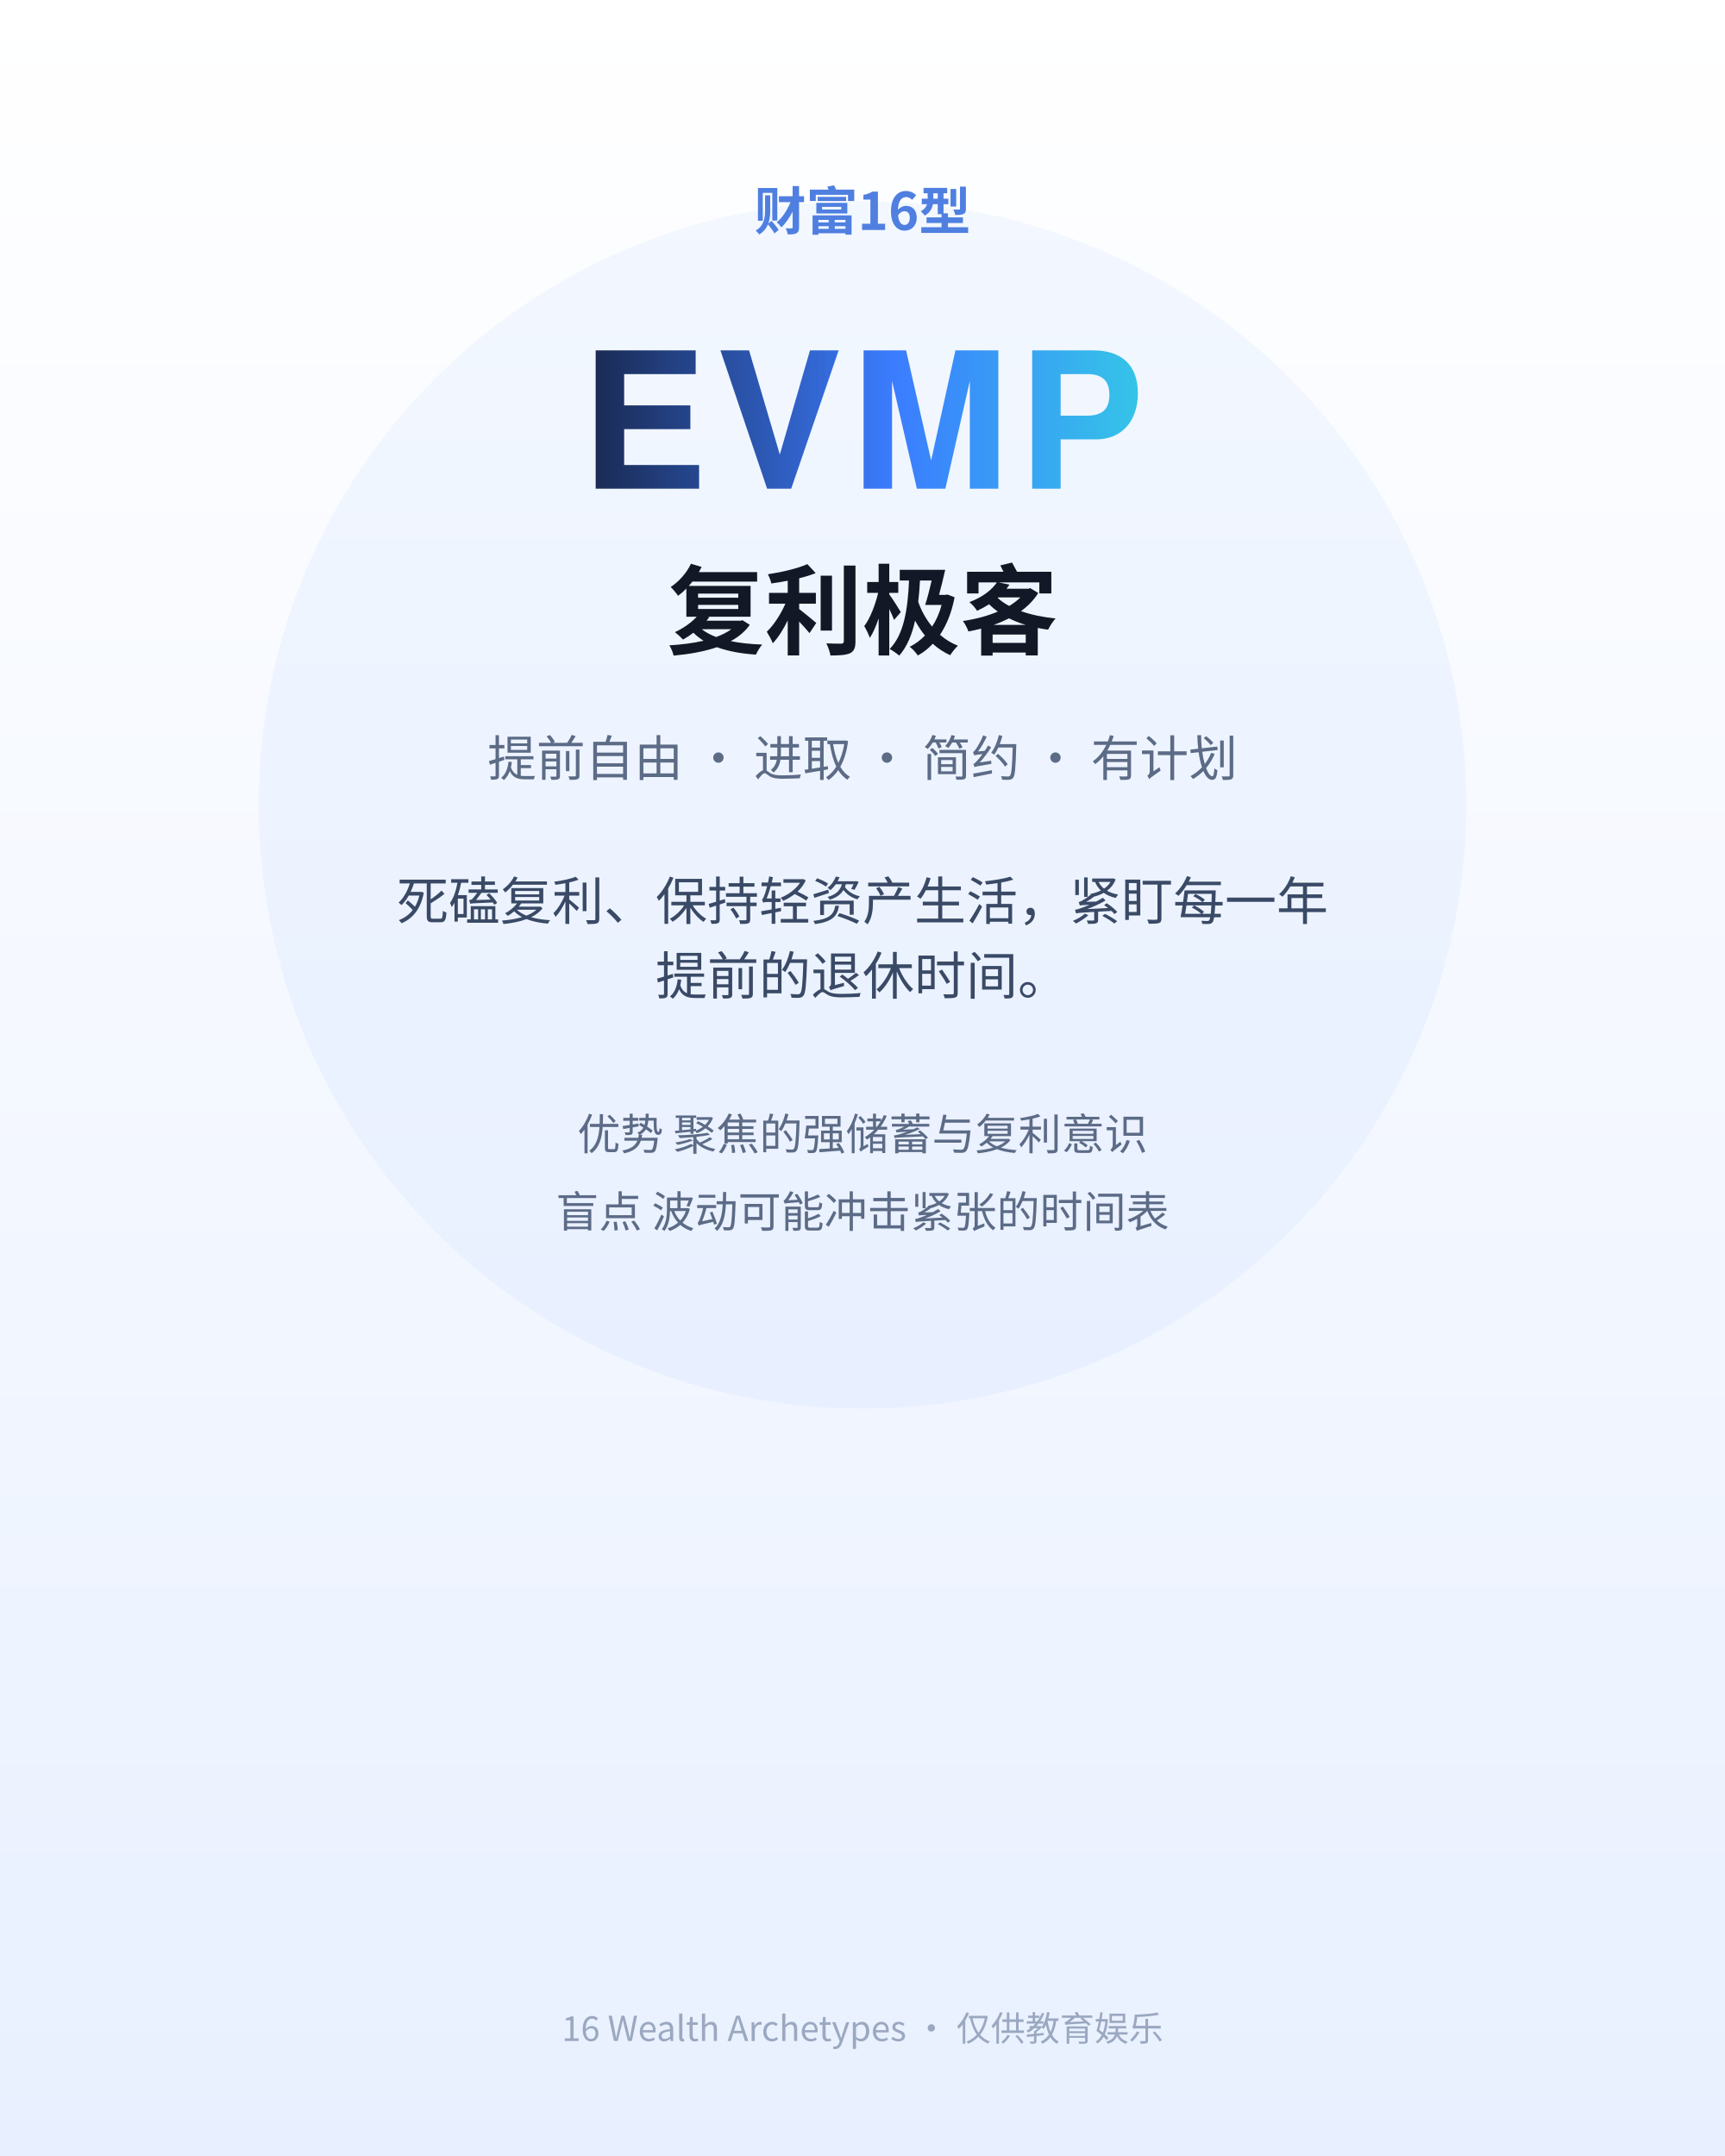
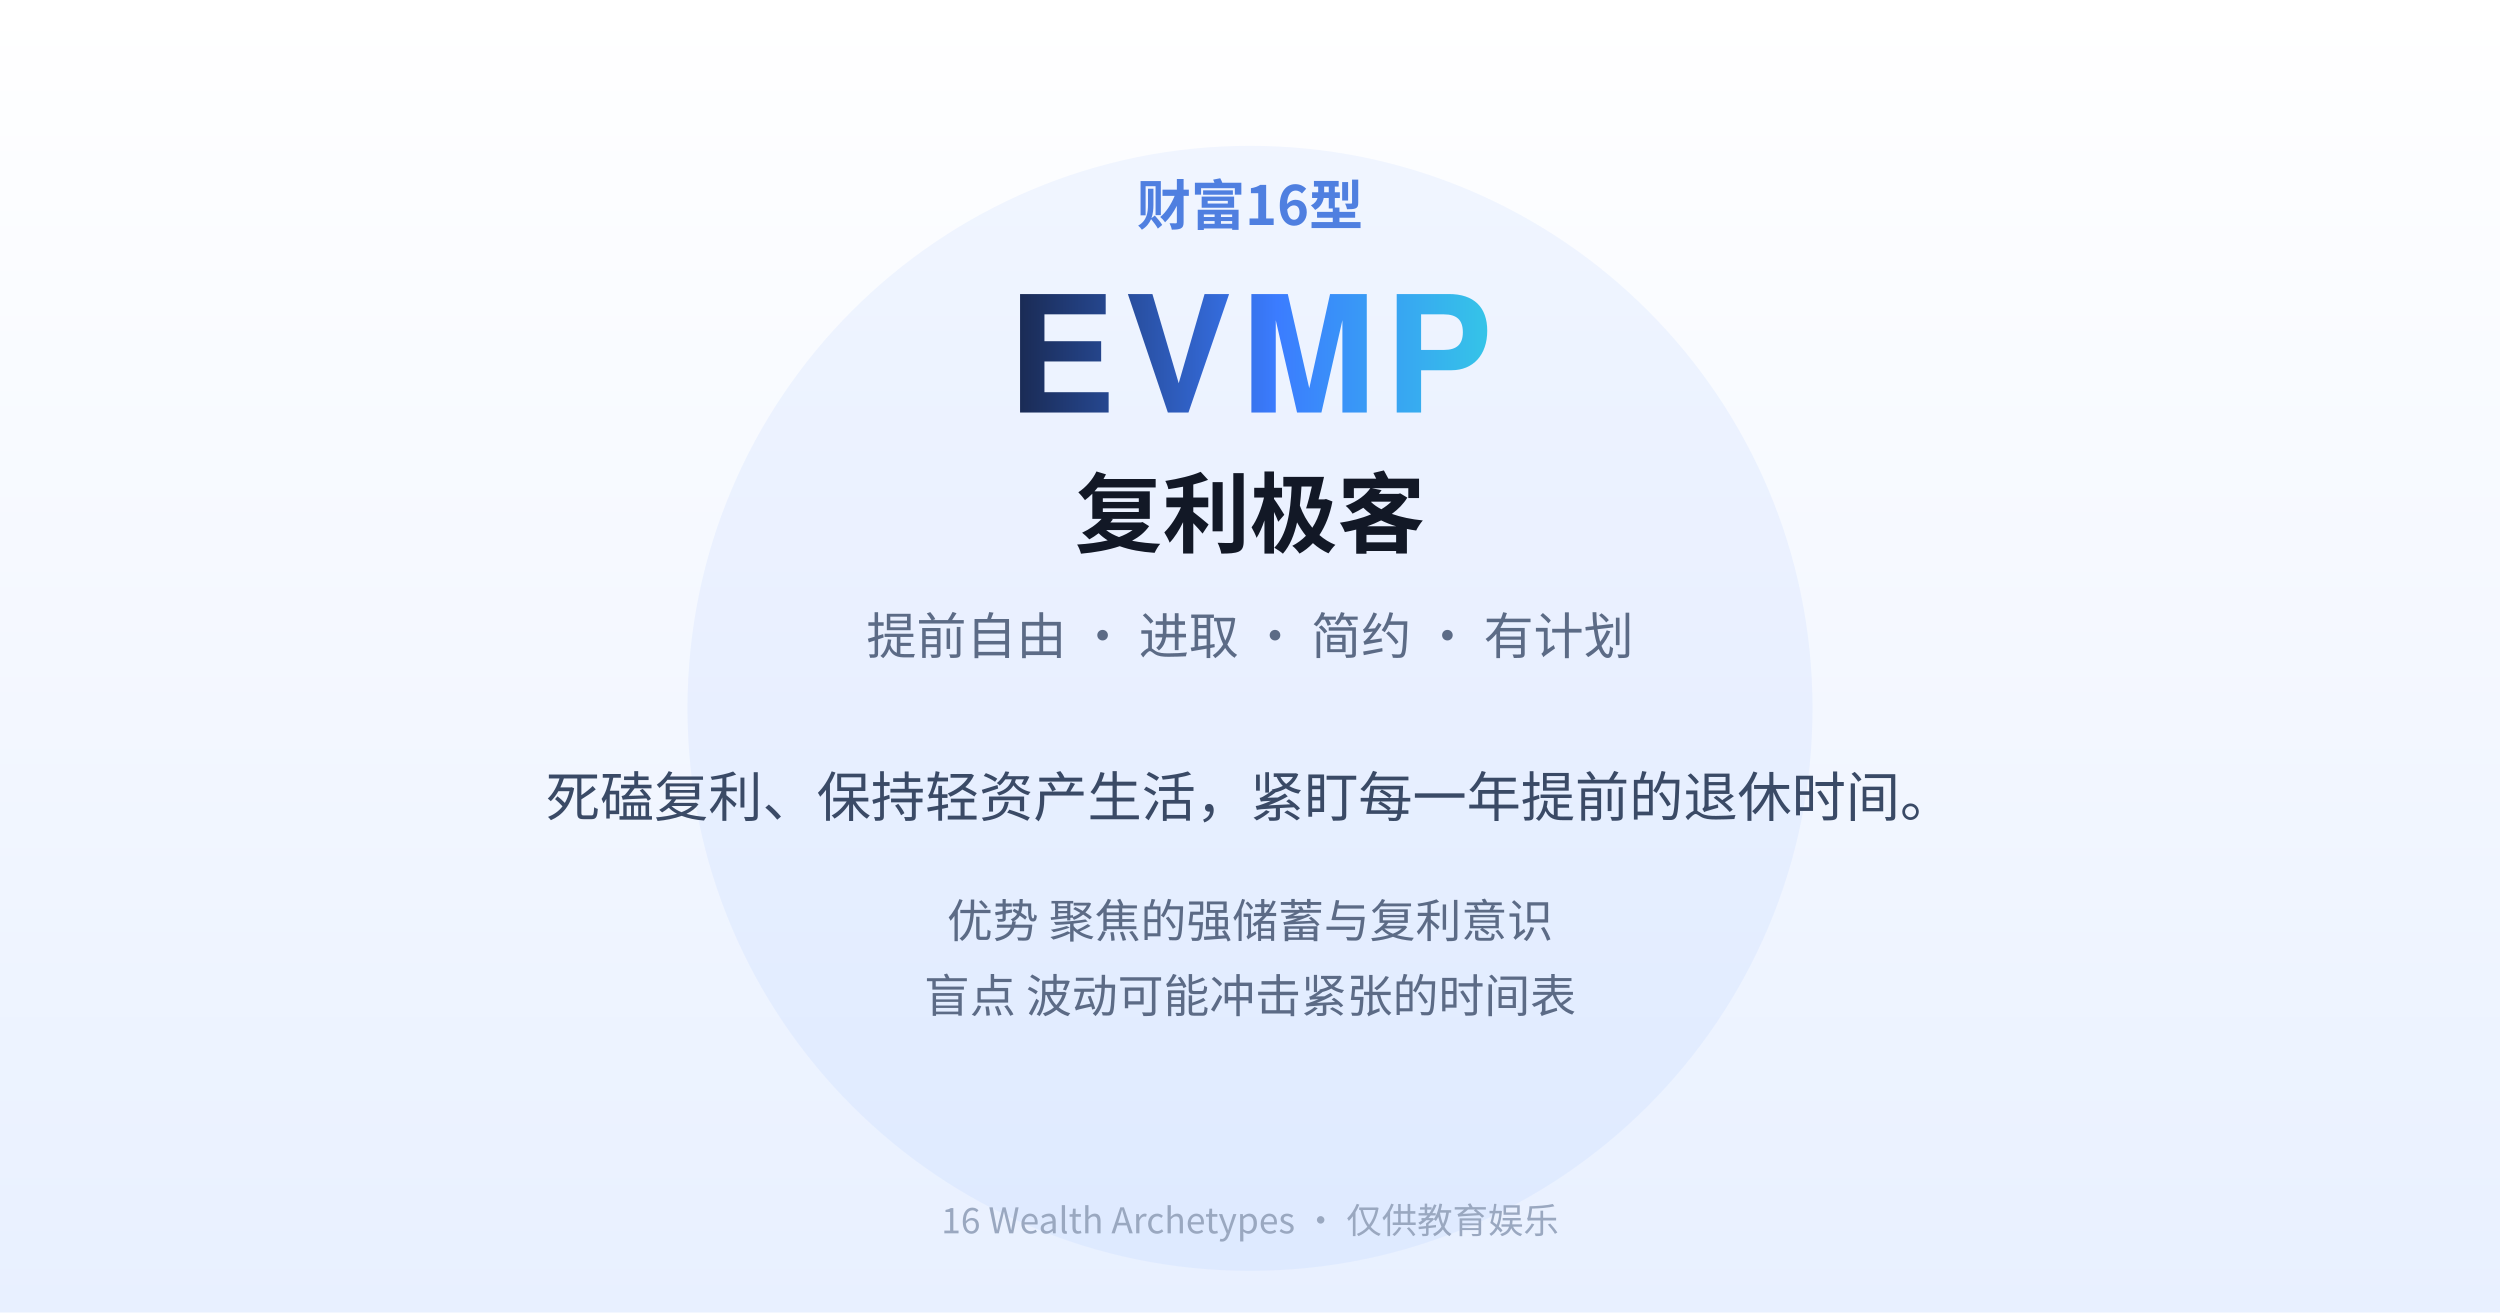
- <svg xmlns="http://www.w3.org/2000/svg" width="1200" height="1500" viewBox="0 0 1200 1500">
+ <svg xmlns="http://www.w3.org/2000/svg" width="1200" height="630" viewBox="0 0 1200 630">
  <defs>
    <linearGradient id="bg" x1="0" y1="0" x2="0" y2="1">
      <stop offset="0%" stop-color="#ffffff" />
      <stop offset="55%" stop-color="#f3f7ff" />
      <stop offset="100%" stop-color="#e8f0ff" />
    </linearGradient>
    <linearGradient id="code" x1="0" y1="0" x2="1" y2="0">
      <stop offset="0%" stop-color="#1a2b55" />
      <stop offset="55%" stop-color="#3b7cff" />
      <stop offset="100%" stop-color="#35c4e8" />
    </linearGradient>
  </defs>
-   <rect width="1200" height="1500" fill="url(#bg)" />
-   <circle cx="600" cy="560" r="420" fill="#3b7cff" fill-opacity="0.05" />
-   <text x="600" y="160" text-anchor="middle" fill="#4f7fe0" font-size="36" font-weight="600" font-family="PingFang SC, Hiragino Sans GB, Noto Sans CJK SC, sans-serif">财富16型</text>
-   <text x="600" y="340" text-anchor="middle" fill="url(#code)" font-size="132" font-weight="800" font-family="Avenir Next, Helvetica Neue, sans-serif" letter-spacing="6">EVMP</text>
-   <text x="600" y="450" text-anchor="middle" fill="#121826" font-size="68" font-weight="700" font-family="PingFang SC, Hiragino Sans GB, Noto Sans CJK SC, sans-serif">复利极客</text>
-   <text x="600" y="540" text-anchor="middle" fill="#5c6b86" font-size="34" font-weight="500" font-family="PingFang SC, Hiragino Sans GB, Noto Sans CJK SC, sans-serif">提前自由 · 进取 · 简约 · 有计划</text>
-   <text x="600" y="640" text-anchor="middle" fill="#3a4a66" font-size="36" font-weight="500" font-family="PingFang SC, Hiragino Sans GB, Noto Sans CJK SC, sans-serif">死磕复利、保持轻资产生活，紧盯每一年</text>
-   <text x="600" y="692" text-anchor="middle" fill="#3a4a66" font-size="36" font-weight="500" font-family="PingFang SC, Hiragino Sans GB, Noto Sans CJK SC, sans-serif">提前的退休时间。</text>
-   <text x="600" y="800" text-anchor="middle" fill="#5c6b86" font-size="30" font-weight="500" font-family="PingFang SC, Hiragino Sans GB, Noto Sans CJK SC, sans-serif">优势  聚焦的强储蓄与复利意识</text>
-   <text x="600" y="854" text-anchor="middle" fill="#5c6b86" font-size="30" font-weight="500" font-family="PingFang SC, Hiragino Sans GB, Noto Sans CJK SC, sans-serif">盲点  波动可能冲击紧张的时间表</text>
-   <text x="600" y="1420" text-anchor="middle" fill="#9aa8c0" font-size="24" font-family="PingFang SC, Hiragino Sans GB, Noto Sans CJK SC, sans-serif">16 Wealth Archetypes · 仅供教育娱乐</text>
+   <rect width="1200" height="630" fill="url(#bg)" />
+   <circle cx="600" cy="340" r="270" fill="#3b7cff" fill-opacity="0.06" />
+   <text x="600" y="108" text-anchor="middle" fill="#4f7fe0" font-size="26" font-weight="600" font-family="PingFang SC, Hiragino Sans GB, Noto Sans CJK SC, sans-serif">财富16型</text>
+   <text x="600" y="198" text-anchor="middle" fill="url(#code)" font-size="78" font-weight="800" font-family="Avenir Next, Helvetica Neue, sans-serif" letter-spacing="4">EVMP</text>
+   <text x="600" y="262" text-anchor="middle" fill="#121826" font-size="42" font-weight="700" font-family="PingFang SC, Hiragino Sans GB, Noto Sans CJK SC, sans-serif">复利极客</text>
+   <text x="600" y="314" text-anchor="middle" fill="#5c6b86" font-size="24" font-weight="500" font-family="PingFang SC, Hiragino Sans GB, Noto Sans CJK SC, sans-serif">提前自由 · 进取 · 简约 · 有计划</text>
+   <text x="600" y="392" text-anchor="middle" fill="#3a4a66" font-size="26" font-weight="500" font-family="PingFang SC, Hiragino Sans GB, Noto Sans CJK SC, sans-serif">死磕复利、保持轻资产生活，紧盯每一年提前的退休时间。</text>
+   <text x="600" y="450" text-anchor="middle" fill="#5c6b86" font-size="22" font-weight="500" font-family="PingFang SC, Hiragino Sans GB, Noto Sans CJK SC, sans-serif">优势  聚焦的强储蓄与复利意识</text>
+   <text x="600" y="486" text-anchor="middle" fill="#5c6b86" font-size="22" font-weight="500" font-family="PingFang SC, Hiragino Sans GB, Noto Sans CJK SC, sans-serif">盲点  波动可能冲击紧张的时间表</text>
+   <text x="600" y="592" text-anchor="middle" fill="#9aa8c0" font-size="17" font-family="PingFang SC, Hiragino Sans GB, Noto Sans CJK SC, sans-serif">16 Wealth Archetypes · 仅供教育娱乐</text>
</svg>
